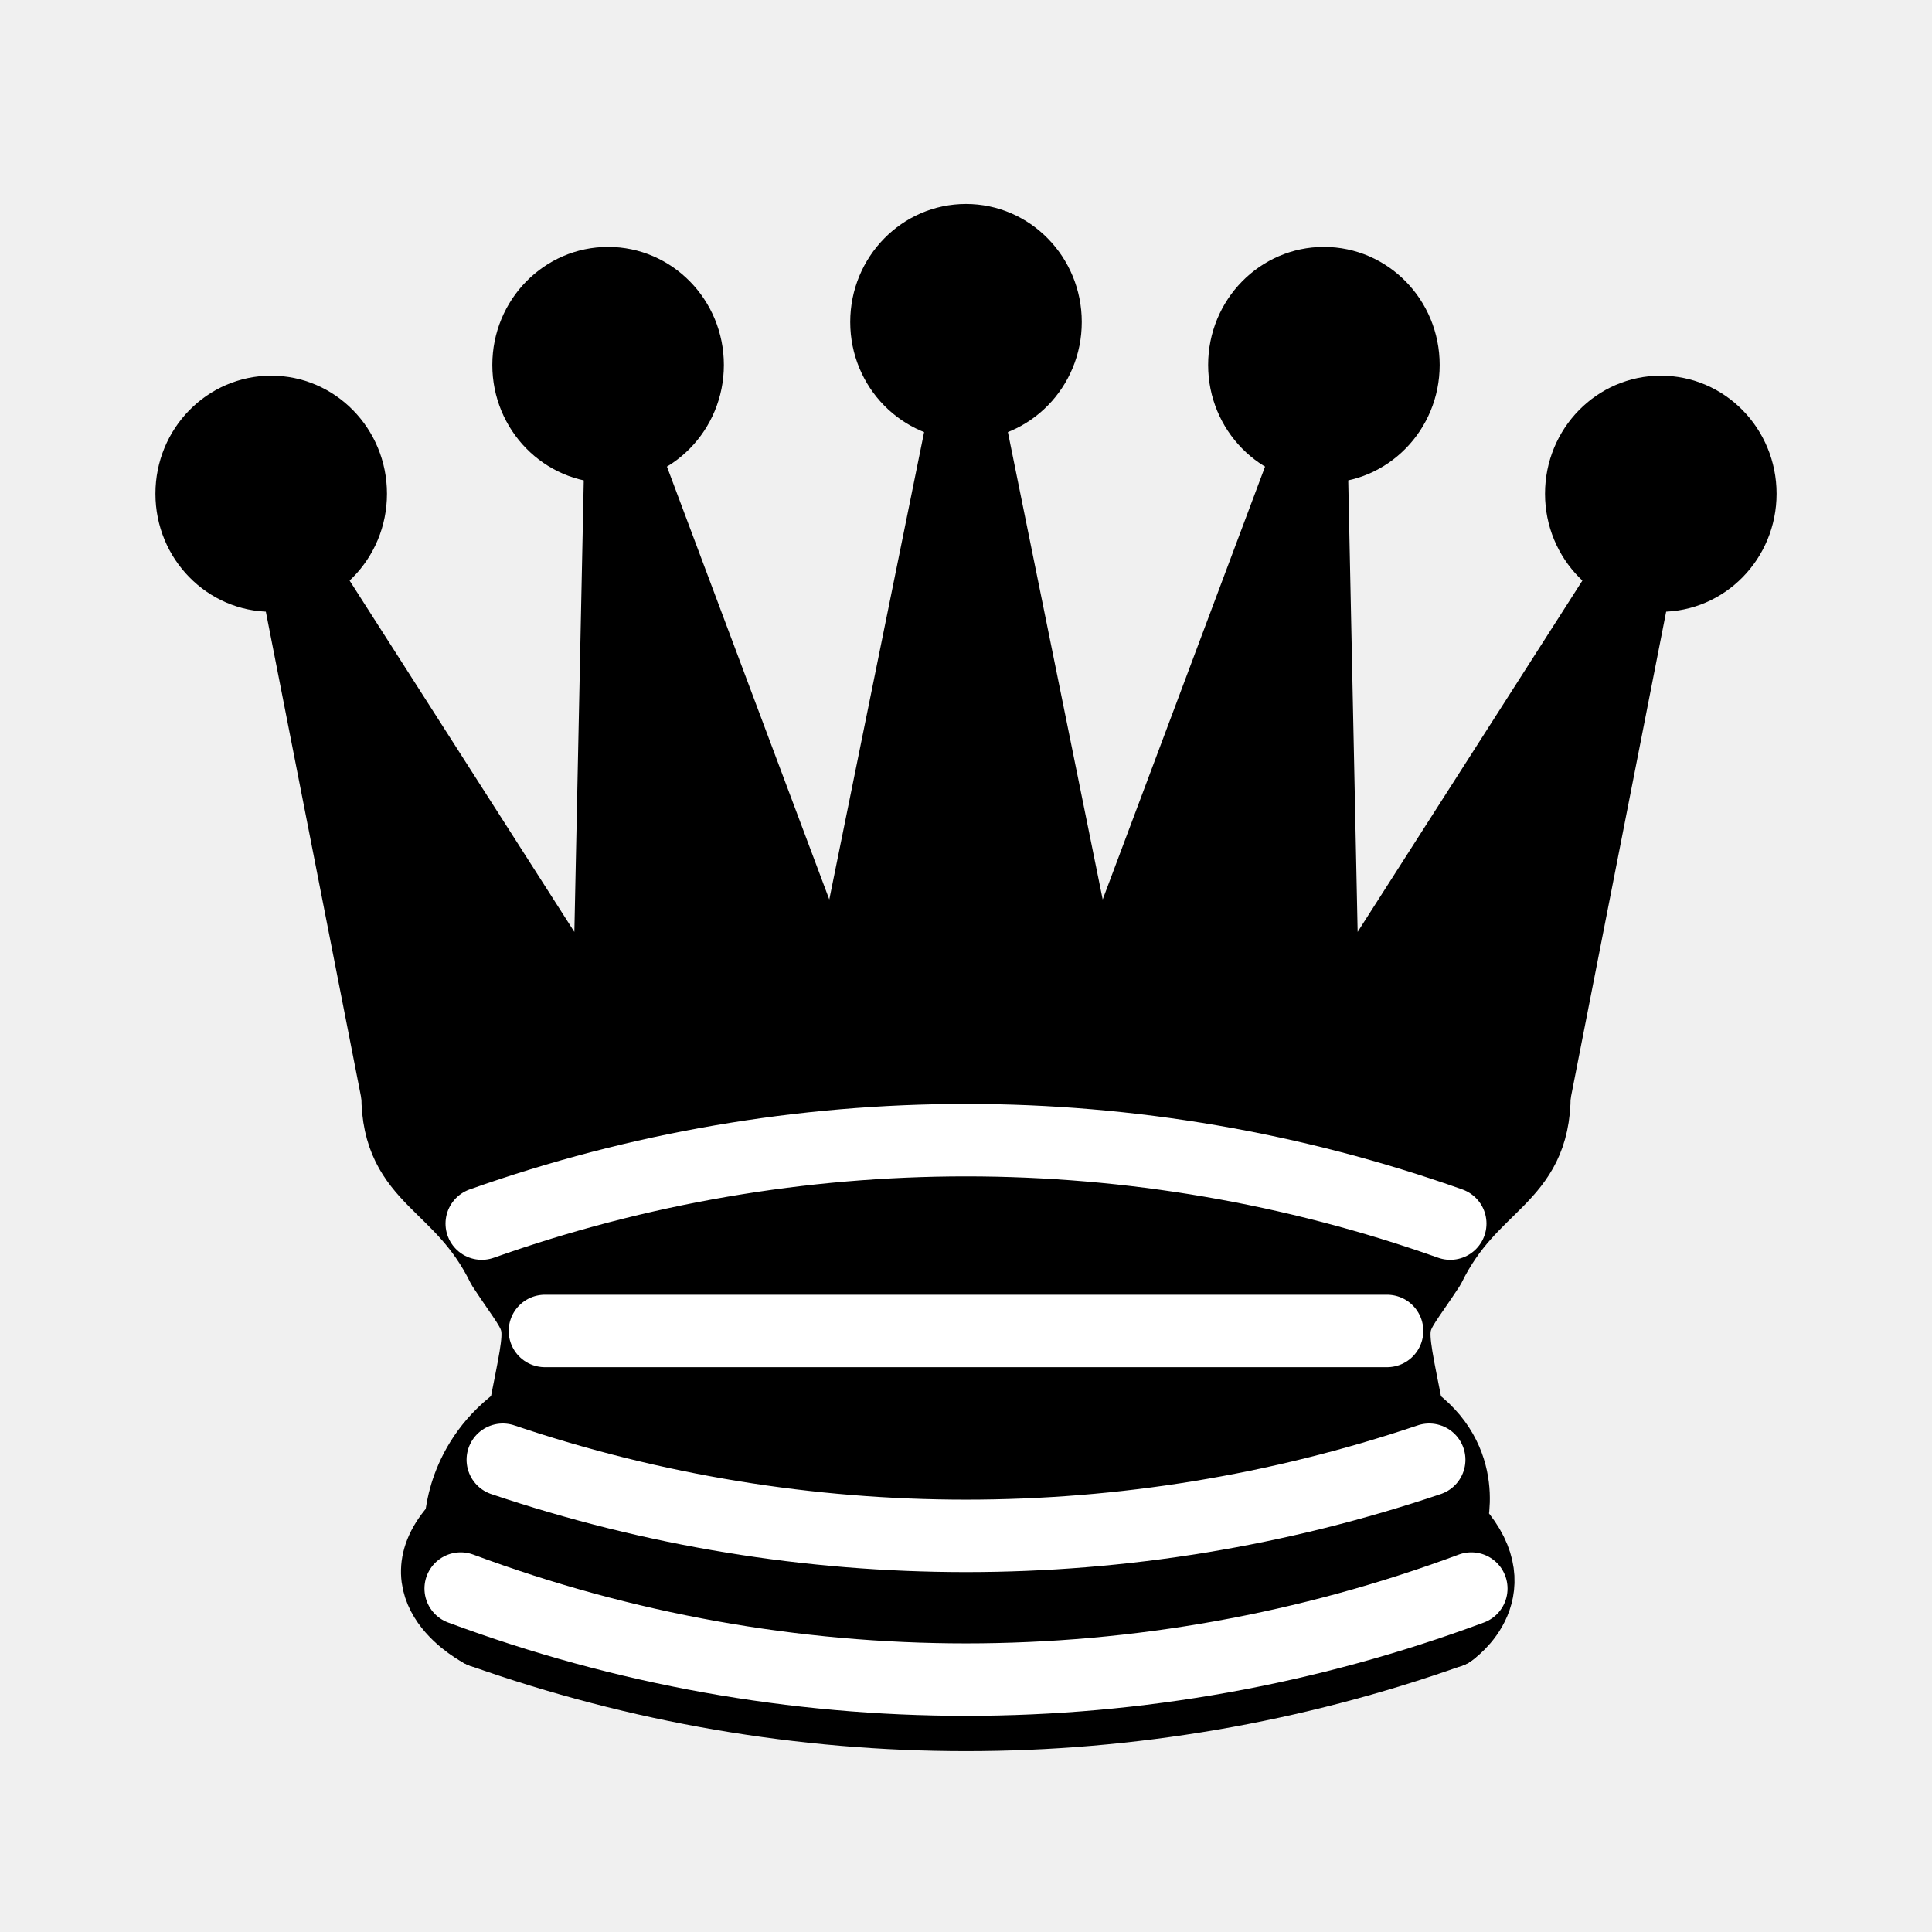
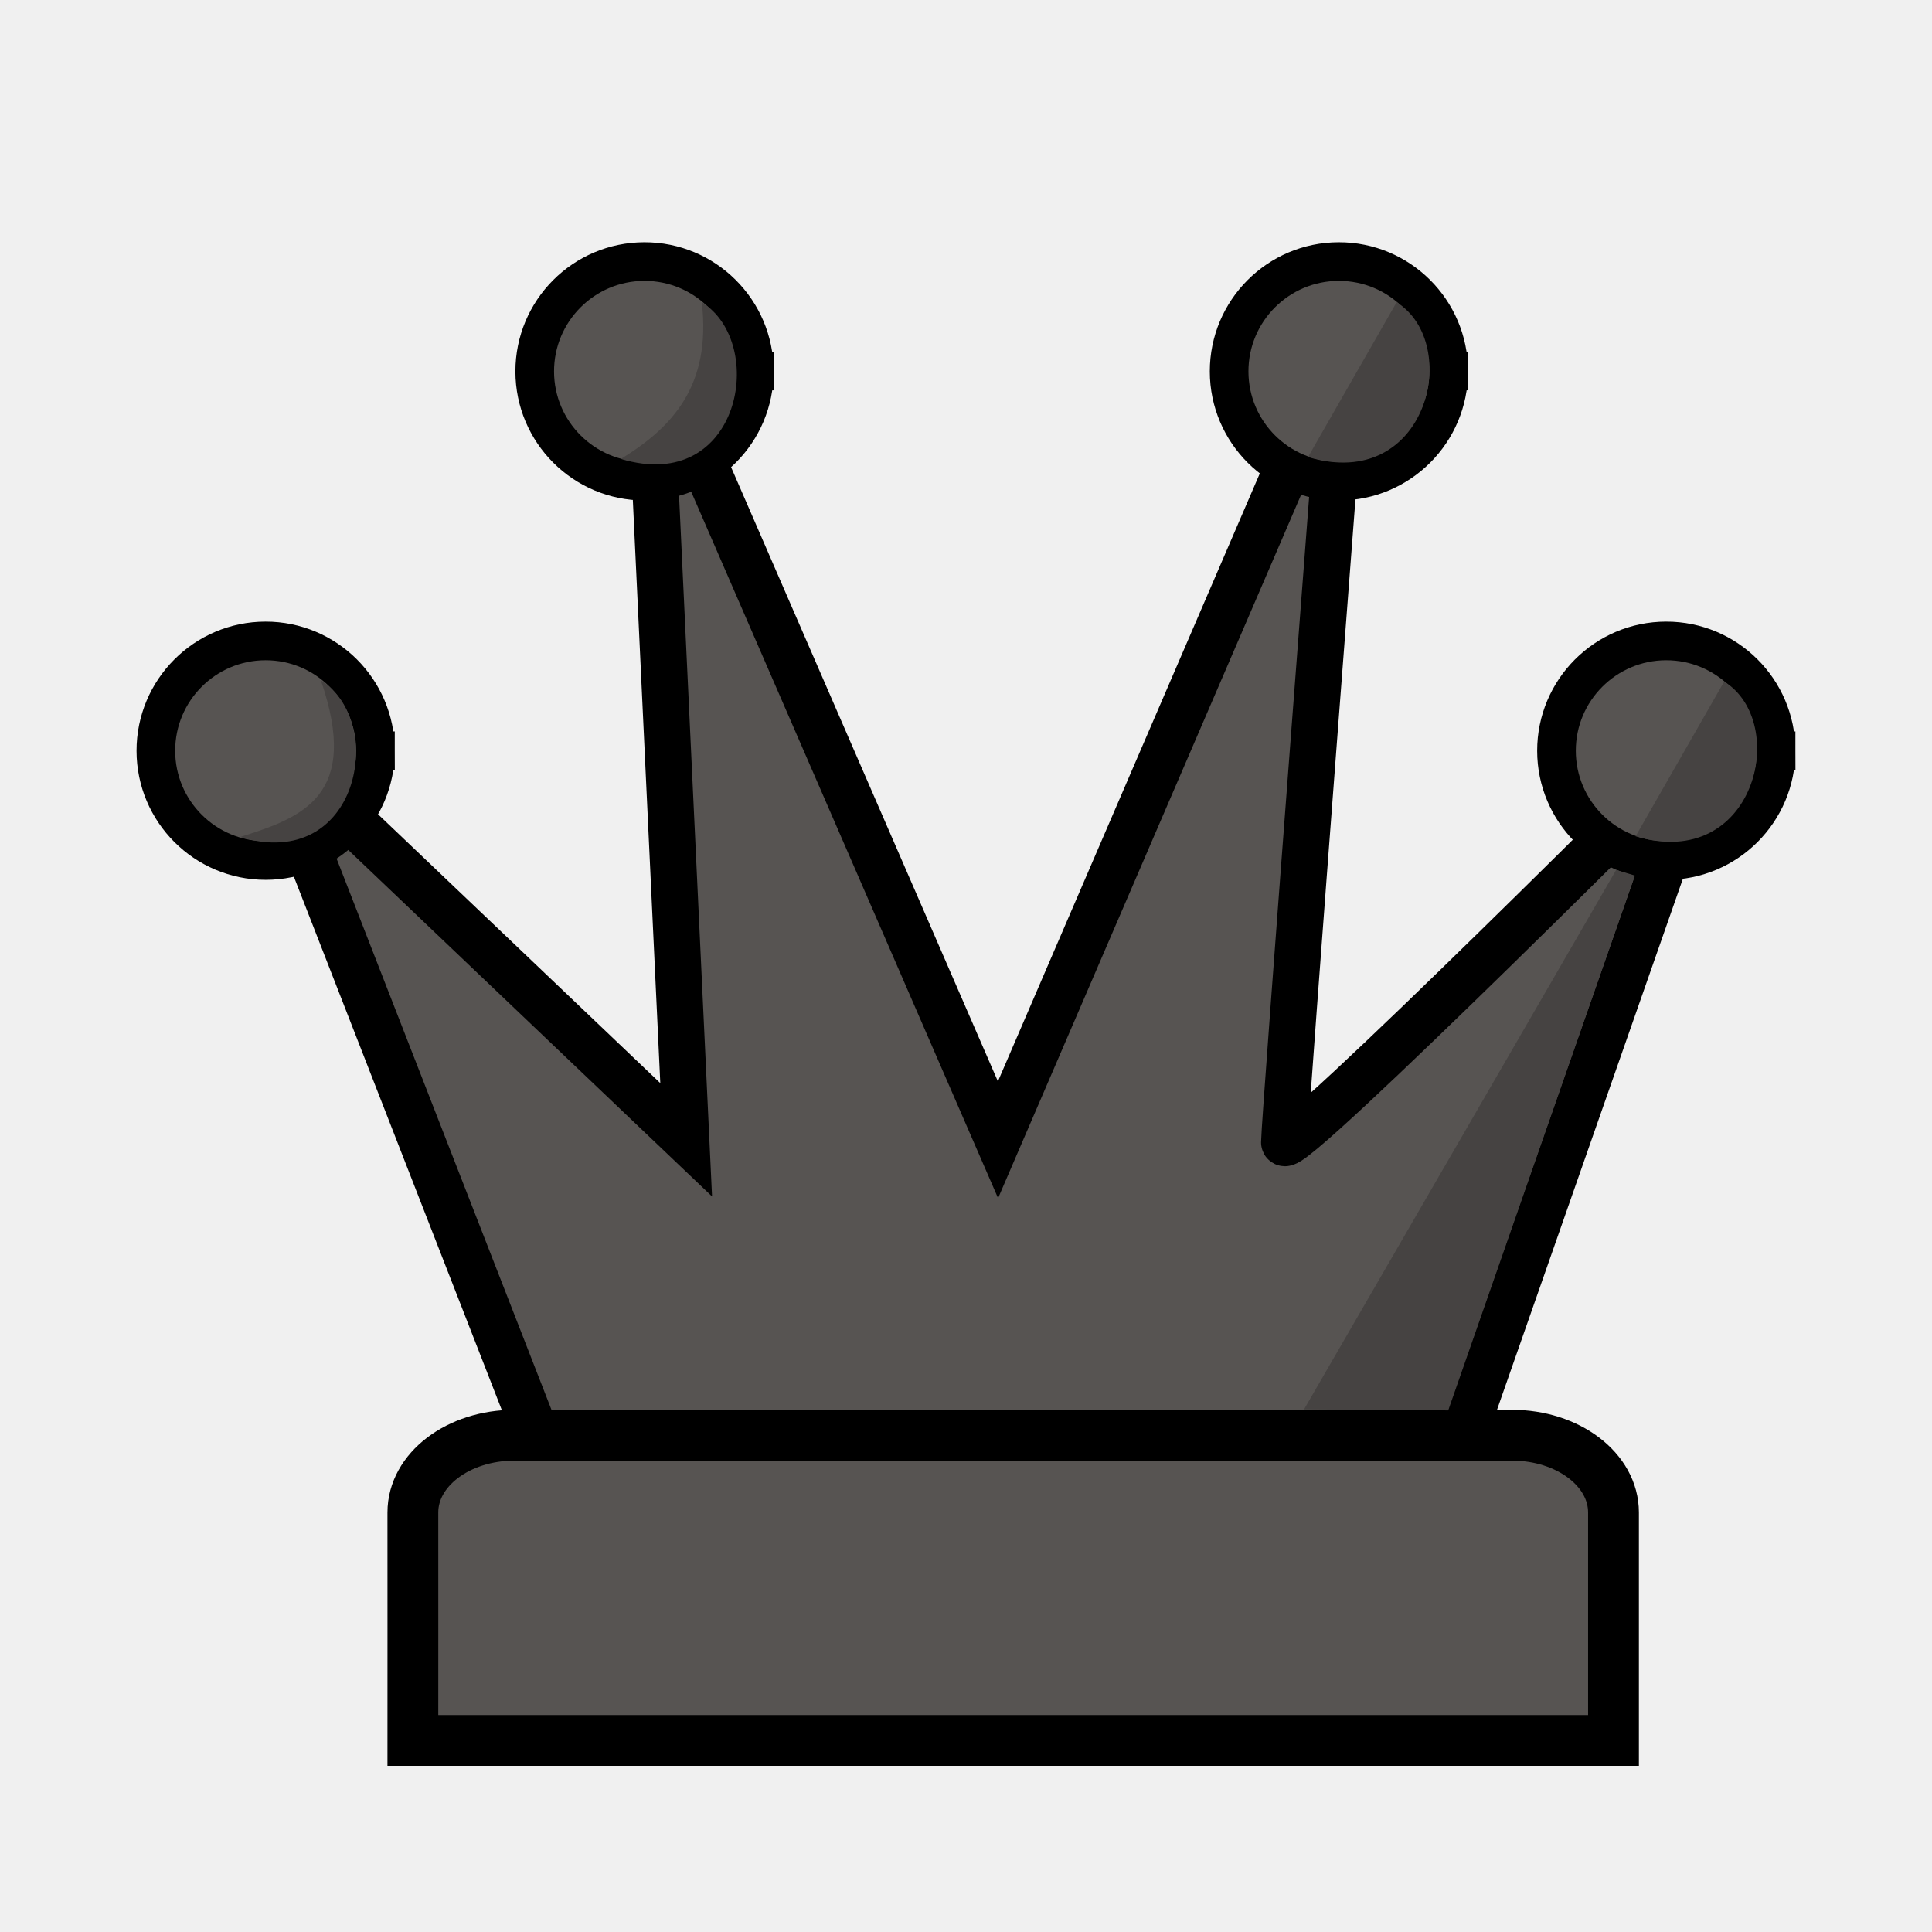
- <svg xmlns="http://www.w3.org/2000/svg" viewBox="0 0 40 40">
-   <g id="bq" stroke-linecap="round" stroke-linejoin="round" transform="translate(3, 4)">
-     <g id="Group" fill="#000000">
-       <ellipse id="Oval" cx="2.615" cy="6.222" rx="2.397" ry="2.444" />
-       <ellipse id="Oval" cx="9.59" cy="3.556" rx="2.397" ry="2.444" />
-       <ellipse id="Oval" cx="17" cy="2.667" rx="2.397" ry="2.444" />
-       <ellipse id="Oval" cx="24.41" cy="3.556" rx="2.397" ry="2.444" />
-       <ellipse id="Oval" cx="31.385" cy="6.222" rx="2.397" ry="2.444" />
+ <svg xmlns="http://www.w3.org/2000/svg" clip-rule="evenodd" fill-rule="evenodd" image-rendering="optimizeQuality" shape-rendering="geometricPrecision" text-rendering="geometricPrecision" viewBox="0 0 50 50">
+   <g transform="translate(289.7337 -138.6618)">
+     <g fill="#575452" stroke="#000">
+       <g transform="translate(-147.2247 -52.4428)">
+         <path d="m-128.588 228.341-7.066-18.124 10.903 10.385-.981-20.836 9.051 20.836 8.976-20.836s-1.568 20.373-1.568 20.902c0 .529 10.952-10.451 10.952-10.451l-6.344 18.124z" fill-rule="evenodd" stroke-width="1.2" />
+         <path d="m-129.193 228.248c-1.458 0-2.631.892-2.631 1.999.002 1.987-0 4.083 0 5.9h31.072c-0-1.935-.001-4.055 0-5.9 0-1.108-1.173-1.999-2.631-1.999z" stroke-linecap="square" stroke-width="1.315" />
+       </g>
+       <path d="m-270.212 148.273a2.842 2.842 0 0 1 -2.84 2.841 2.842 2.842 0 0 1 -2.843-2.838 2.842 2.842 0 0 1 2.836-2.845 2.842 2.842 0 0 1 2.847 2.834" stroke-linecap="square" />
+       <path d="m-280.017 158.091a2.842 2.842 0 0 1 -2.84 2.841 2.842 2.842 0 0 1 -2.843-2.838 2.842 2.842 0 0 1 2.836-2.845 2.842 2.842 0 0 1 2.847 2.834" stroke-linecap="square" />
+       <path d="m-243.769 158.091a2.842 2.842 0 0 1 -2.84 2.841 2.842 2.842 0 0 1 -2.843-2.838 2.842 2.842 0 0 1 2.836-2.845 2.842 2.842 0 0 1 2.847 2.834" stroke-linecap="square" />
    </g>
-     <path d="M5.231,18.667 C12.641,17.333 23.538,17.333 28.769,18.667 L30.949,7.556 L24.41,17.778 L24.149,5.244 L19.615,17.333 L17,4.444 L14.385,17.333 L9.851,5.244 L9.59,17.778 L3.051,7.556 L5.231,18.667 Z" id="crown" stroke="#000000" stroke-width="1.5" fill="#000000" />
-     <path d="M5.231,18.667 C5.231,20.444 6.538,20.444 7.41,22.222 C8.282,23.556 8.282,23.111 7.846,25.333 C6.538,26.222 6.538,27.556 6.538,27.556 C5.231,28.889 6.974,29.778 6.974,29.778 C12.641,30.667 21.359,30.667 27.026,29.778 C27.026,29.778 28.333,28.889 27.026,27.556 C27.026,27.556 27.462,26.222 26.154,25.333 C25.718,23.111 25.718,23.556 26.59,22.222 C27.462,20.444 28.769,20.444 28.769,18.667 C21.359,17.333 12.641,17.333 5.231,18.667 Z" id="Shape" stroke="#000000" stroke-width="1.5" fill="#000000" />
-     <path d="M6.974,29.778 C13.467,32.081 20.533,32.081 27.026,29.778" id="Shape" stroke="#000000" stroke-width="1.5" />
-     <path d="M6.974,21.333 C13.467,19.03 20.533,19.03 27.026,21.333" id="Shape" stroke="#FFFFFF" stroke-width="1.5" />
-     <line x1="8.282" y1="23.556" x2="25.718" y2="23.556" id="Shape" stroke="#FFFFFF" stroke-width="1.5" />
-     <path d="M7.41,26.222 C13.637,28.324 20.363,28.324 26.59,26.222" id="Shape" stroke="#FFFFFF" stroke-width="1.5" />
-     <path d="M6.538,28.889 C13.295,31.403 20.705,31.403 27.462,28.889" id="Shape" stroke="#FFFFFF" stroke-width="1.5" />
+     <path d="m-245.112 156.3-2.292 4.005c3.099.931 3.998-2.946 2.292-4.005z" fill="#464342" fill-rule="evenodd" />
+     <path d="m-247.908 161.176-8.078 13.961 3.732.026 4.829-13.842z" fill="#464342" fill-rule="evenodd" />
+     <path d="m-252.241 148.273a2.842 2.842 0 0 1 -2.84 2.841 2.842 2.842 0 0 1 -2.843-2.838 2.842 2.842 0 0 1 2.836-2.845 2.842 2.842 0 0 1 2.847 2.834" fill="#575452" stroke="#000" stroke-linecap="square" />
+     <path d="m-253.59 146.485-2.292 4.005c3.099.931 3.998-2.946 2.292-4.005z" fill="#464342" fill-rule="evenodd" />
+     <path d="m-271.571 146.485c.249 2.167-.77 3.242-2.094 4.054 3.1.931 3.799-2.996 2.094-4.054z" fill="#464342" fill-rule="evenodd" />
+     <path d="m-281.429 156.27c1.031 2.992-.479 3.549-2.094 4.054 3.1.931 3.799-2.996 2.094-4.054z" fill="#464342" fill-rule="evenodd" />
  </g>
</svg>
